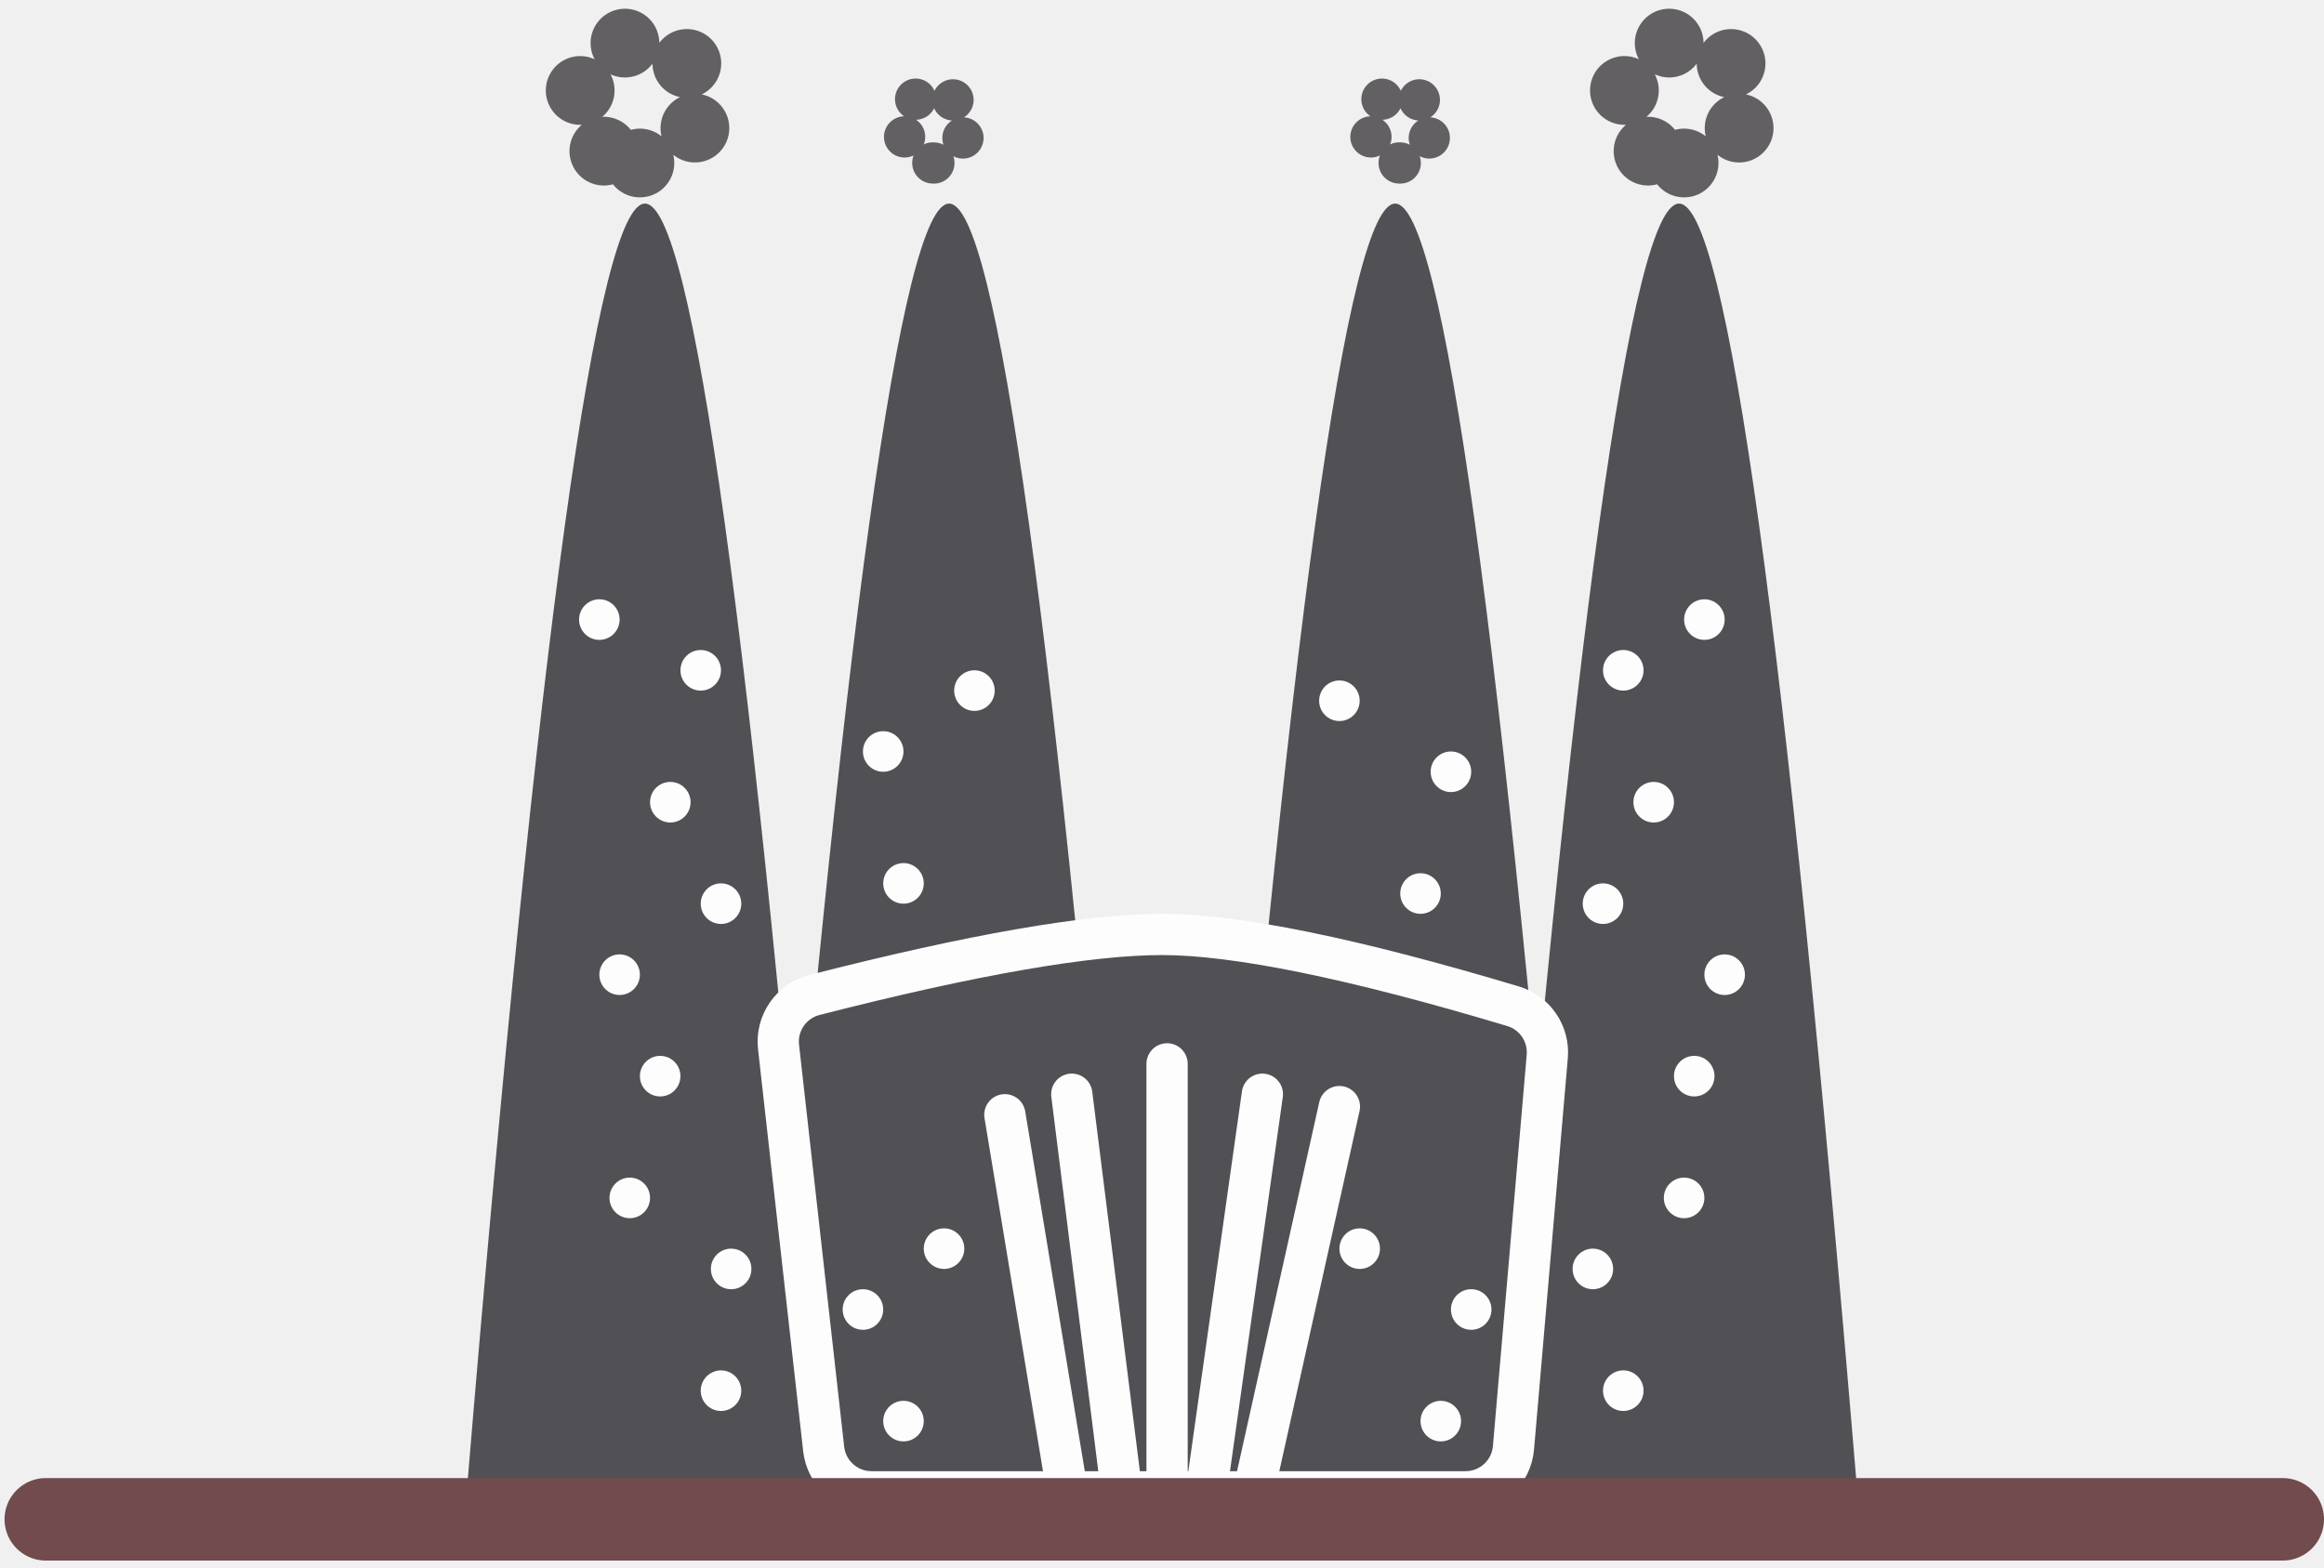
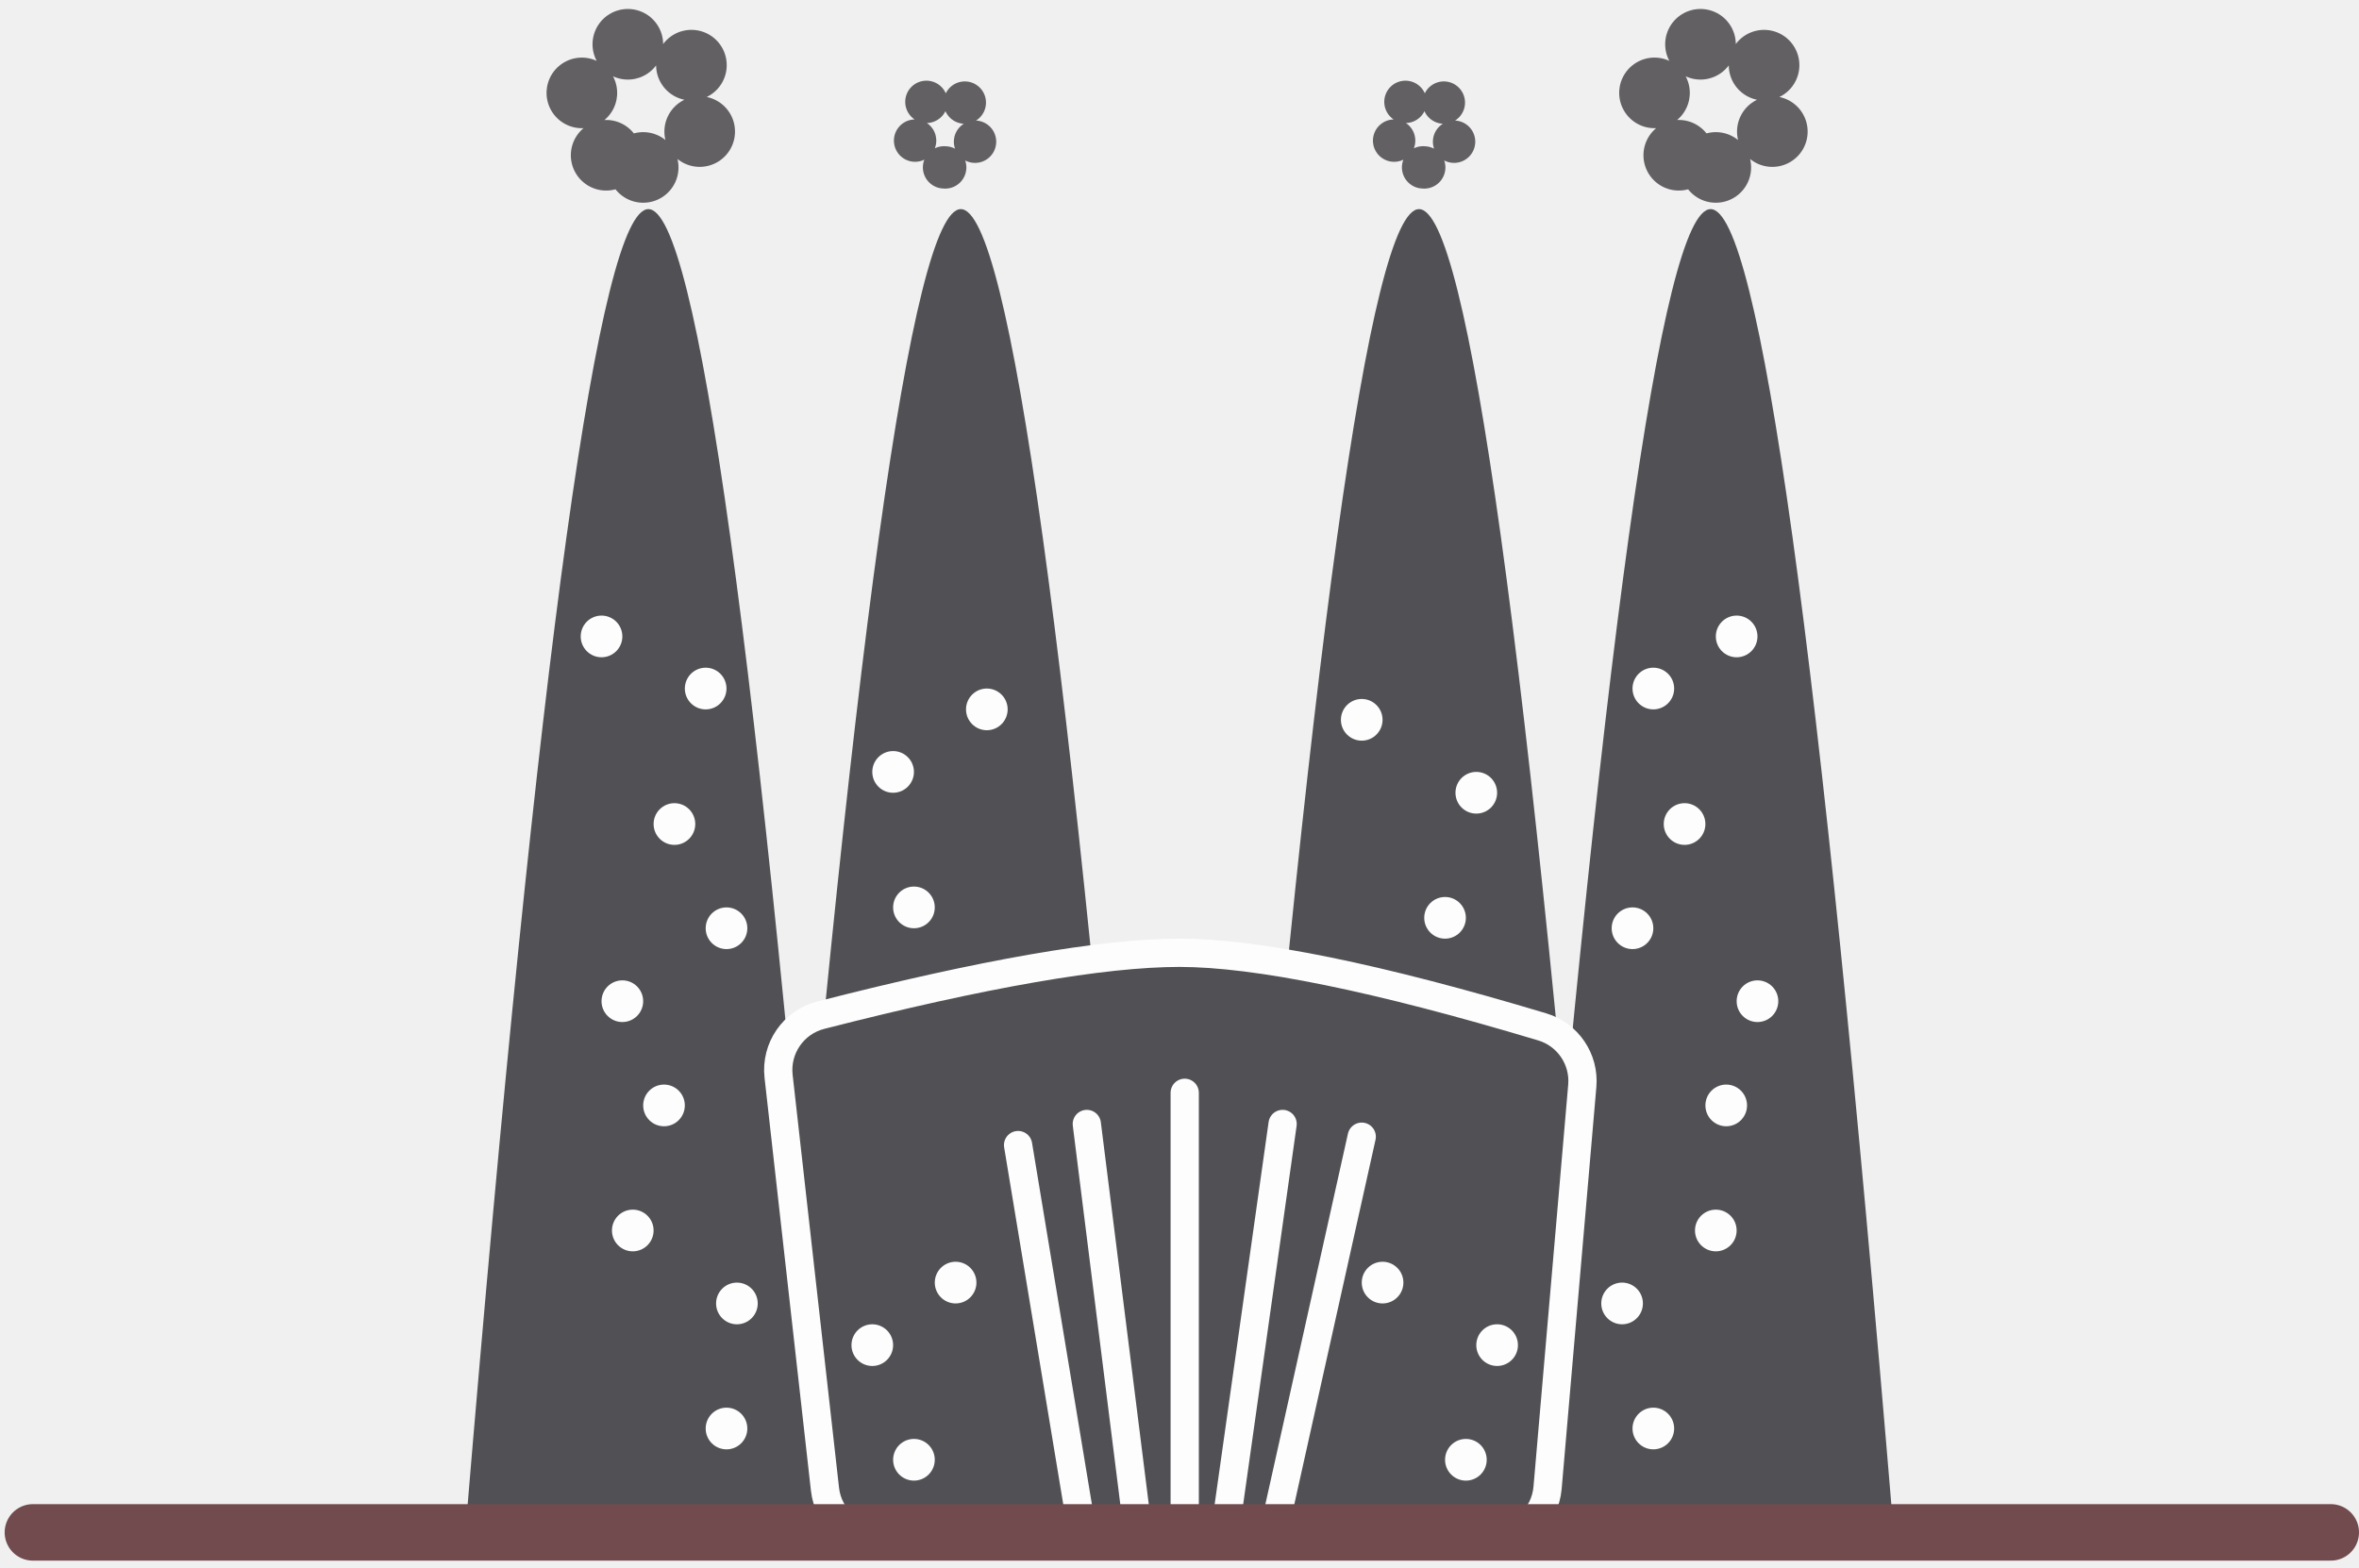
- <svg xmlns="http://www.w3.org/2000/svg" width="169px" height="114px" viewBox="0 0 169 114" version="1.1">
+ <svg xmlns="http://www.w3.org/2000/svg" width="167px" height="111px" viewBox="0 0 167 111" version="1.1">
  <g id="Page-1" stroke="none" stroke-width="1" fill="none" fill-rule="evenodd">
-     <g id="Home-Copy" transform="translate(-636, -557)">
+     <g id="Home-Copy" transform="translate(-637, -557)">
      <g id="BCN" transform="translate(639, 560)">
        <g id="Sagrada-familia" opacity="0.896" transform="translate(31, 0)">
          <path d="M12.901,11.807 C16.338,11.807 20.639,42.8 25.803,104.786 L0,104.786 C5.164,42.8 9.465,11.807 12.901,11.807 Z" id="Path-8" fill="#403E43" />
          <path d="M35.018,11.807 C38.455,11.807 42.755,42.8 47.92,104.786 L22.117,104.786 C27.281,42.8 31.582,11.807 35.018,11.807 Z" id="Path-8" fill="#403E43" />
          <path d="M88.099,11.807 C91.535,11.807 95.836,42.8 101,104.786 L75.197,104.786 C80.361,42.8 84.662,11.807 88.099,11.807 Z" id="Path-8" fill="#403E43" />
          <path d="M67.456,11.807 C70.893,11.807 75.193,42.8 80.358,104.786 L54.555,104.786 C59.719,42.8 64.02,11.807 67.456,11.807 Z" id="Path-8" fill="#403E43" />
-           <path d="M25.225,69.366 C23.534,69.799 22.42,71.412 22.615,73.147 L25.899,102.391 C26.098,104.161 27.596,105.5 29.378,105.5 L72.572,105.5 C74.388,105.5 75.903,104.111 76.059,102.301 L78.516,73.84 C78.659,72.188 77.623,70.663 76.035,70.186 C64.417,66.7 55.882,64.962 50.5,64.962 C45.142,64.962 36.698,66.427 25.225,69.366 Z" id="Rectangle" stroke="#FFFFFF" stroke-width="3" fill="#403E43" />
-           <path d="M43.939,76.582 L47.477,104.786" id="Line-3" stroke="#FFFFFF" stroke-width="3" stroke-linecap="round" />
-           <path d="M57.799,76.582 L53.818,104.786" id="Line-4" stroke="#FFFFFF" stroke-width="3" stroke-linecap="round" />
-           <path d="M39.073,78.076 L43.496,104.786" id="Line-5" stroke="#FFFFFF" stroke-width="3" stroke-linecap="round" />
-           <path d="M63.401,77.483 L57.319,104.786" id="Line-8" stroke="#FFFFFF" stroke-width="3" stroke-linecap="round" />
-           <path d="M50.869,74.375 L50.869,104.048" id="Line-2" stroke="#FFFFFF" stroke-width="3" stroke-linecap="round" />
+           <path d="M25.101,68.881 C23.168,69.376 21.896,71.22 22.118,73.203 L25.403,102.446 C25.63,104.47 27.341,106 29.378,106 L72.572,106 C74.647,106 76.378,104.412 76.557,102.344 L79.014,73.883 C79.177,71.995 77.993,70.252 76.179,69.708 C64.518,66.208 55.943,64.462 50.5,64.462 C45.09,64.462 36.611,65.933 25.101,68.881 Z" id="Rectangle" stroke="#FFFFFF" stroke-width="2" fill="#403E43" />
+           <path d="M43.939,76.582 L47.477,104.786" id="Line-3" stroke="#FFFFFF" stroke-width="2" stroke-linecap="round" />
+           <path d="M57.799,76.582 L53.818,104.786" id="Line-4" stroke="#FFFFFF" stroke-width="2" stroke-linecap="round" />
+           <path d="M39.073,78.076 L43.496,104.786" id="Line-5" stroke="#FFFFFF" stroke-width="2" stroke-linecap="round" />
+           <path d="M63.401,77.483 L57.319,104.786" id="Line-8" stroke="#FFFFFF" stroke-width="2" stroke-linecap="round" />
+           <path d="M50.869,74.375 L50.869,104.048" id="Line-2" stroke="#FFFFFF" stroke-width="2" stroke-linecap="round" />
          <path d="M12.533,8.855 C14.976,8.855 16.956,6.873 16.956,4.428 C16.956,1.982 14.976,0 12.533,0 C10.09,0 8.109,1.982 8.109,4.428 C8.109,6.873 10.09,8.855 12.533,8.855 Z" id="Oval" stroke="#535054" stroke-width="5" stroke-linecap="round" stroke-linejoin="round" stroke-dasharray="0,5" />
          <path d="M88.467,8.855 C90.91,8.855 92.891,6.873 92.891,4.428 C92.891,1.982 90.91,0 88.467,0 C86.024,0 84.044,1.982 84.044,4.428 C84.044,6.873 86.024,8.855 88.467,8.855 Z" id="Oval" stroke="#535054" stroke-width="5" stroke-linecap="round" stroke-dasharray="0,5" />
          <path d="M67.825,8.855 C69.046,8.855 70.036,7.699 70.036,6.272 C70.036,4.846 69.046,3.69 67.825,3.69 C66.603,3.69 65.613,4.846 65.613,6.272 C65.613,7.699 66.603,8.855 67.825,8.855 Z" id="Oval" stroke="#535054" stroke-width="3" stroke-linecap="round" stroke-linejoin="round" stroke-dasharray="0,3" />
          <path d="M33.912,8.855 C35.134,8.855 36.124,7.699 36.124,6.272 C36.124,4.846 35.134,3.69 33.912,3.69 C32.691,3.69 31.701,4.846 31.701,6.272 C31.701,7.699 32.691,8.855 33.912,8.855 Z" id="Oval" stroke="#535054" stroke-width="3" stroke-linecap="round" stroke-linejoin="round" stroke-dasharray="0,3" />
          <ellipse id="Oval" fill="#FFFFFF" cx="18.431" cy="98.145" rx="1.474" ry="1.476" />
          <ellipse id="Oval" fill="#FFFFFF" cx="11.796" cy="84.124" rx="1.474" ry="1.476" />
          <ellipse id="Oval" fill="#FFFFFF" cx="19.168" cy="89.29" rx="1.474" ry="1.476" />
          <ellipse id="Oval" fill="#FFFFFF" cx="70.774" cy="100.359" rx="1.474" ry="1.476" />
          <ellipse id="Oval" fill="#FFFFFF" cx="64.876" cy="87.814" rx="1.474" ry="1.476" />
          <ellipse id="Oval" fill="#FFFFFF" cx="72.985" cy="92.241" rx="1.474" ry="1.476" />
          <ellipse id="Oval" fill="#FFFFFF" cx="14.745" cy="55.345" rx="1.474" ry="1.476" />
          <ellipse id="Oval" fill="#FFFFFF" cx="9.584" cy="42.062" rx="1.474" ry="1.476" />
          <ellipse id="Oval" fill="#FFFFFF" cx="16.956" cy="45.752" rx="1.474" ry="1.476" />
          <ellipse id="Oval" fill="#FFFFFF" cx="69.299" cy="61.986" rx="1.474" ry="1.476" />
          <ellipse id="Oval" fill="#FFFFFF" cx="63.401" cy="47.966" rx="1.474" ry="1.476" />
          <ellipse id="Oval" fill="#FFFFFF" cx="71.511" cy="53.131" rx="1.474" ry="1.476" />
          <ellipse id="Oval" fill="#FFFFFF" cx="89.204" cy="75.269" rx="1.474" ry="1.476" />
          <ellipse id="Oval" fill="#FFFFFF" cx="82.569" cy="62.724" rx="1.474" ry="1.476" />
          <ellipse id="Oval" fill="#FFFFFF" cx="91.416" cy="67.89" rx="1.474" ry="1.476" />
          <ellipse id="Oval" fill="#FFFFFF" transform="translate(84.0438, 98.14483) scale(1, -1) translate(-84.0438, -98.14483) " cx="84.044" cy="98.145" rx="1.474" ry="1.476" />
          <ellipse id="Oval" fill="#FFFFFF" transform="translate(88.46715, 84.12414) scale(1, -1) translate(-88.46715, -84.12414) " cx="88.467" cy="84.124" rx="1.474" ry="1.476" />
          <ellipse id="Oval" fill="#FFFFFF" transform="translate(81.83212, 89.28965) scale(1, -1) translate(-81.83212, -89.28965) " cx="81.832" cy="89.29" rx="1.474" ry="1.476" />
          <ellipse id="Oval" fill="#FFFFFF" transform="translate(31.70073, 100.3586) scale(1, -1) translate(-31.70073, -100.3586) " cx="31.701" cy="100.359" rx="1.474" ry="1.476" />
          <ellipse id="Oval" fill="#FFFFFF" transform="translate(34.64964, 87.81379) scale(1, -1) translate(-34.64964, -87.81379) " cx="34.65" cy="87.814" rx="1.474" ry="1.476" />
          <ellipse id="Oval" fill="#FFFFFF" transform="translate(28.75183, 92.24138) scale(1, -1) translate(-28.75183, -92.24138) " cx="28.752" cy="92.241" rx="1.474" ry="1.476" />
          <ellipse id="Oval" fill="#FFFFFF" transform="translate(86.25547, 55.34483) scale(1, -1) translate(-86.25547, -55.34483) " cx="86.255" cy="55.345" rx="1.474" ry="1.476" />
          <ellipse id="Oval" fill="#FFFFFF" transform="translate(89.94161, 42.06207) scale(1, -1) translate(-89.94161, -42.06207) " cx="89.942" cy="42.062" rx="1.474" ry="1.476" />
          <ellipse id="Oval" fill="#FFFFFF" transform="translate(84.0438, 45.75172) scale(1, -1) translate(-84.0438, -45.75172) " cx="84.044" cy="45.752" rx="1.474" ry="1.476" />
          <ellipse id="Oval" fill="#FFFFFF" transform="translate(31.70073, 61.24828) scale(1, -1) translate(-31.70073, -61.24828) " cx="31.701" cy="61.248" rx="1.474" ry="1.476" />
          <ellipse id="Oval" fill="#FFFFFF" transform="translate(36.86131, 47.22759) scale(1, -1) translate(-36.86131, -47.22759) " cx="36.861" cy="47.228" rx="1.474" ry="1.476" />
          <ellipse id="Oval" fill="#FFFFFF" transform="translate(30.22628, 51.65517) scale(1, -1) translate(-30.22628, -51.65517) " cx="30.226" cy="51.655" rx="1.474" ry="1.476" />
          <ellipse id="Oval" fill="#FFFFFF" transform="translate(14.0073, 75.26897) scale(1, -1) translate(-14.0073, -75.26897) " cx="14.007" cy="75.269" rx="1.474" ry="1.476" />
          <ellipse id="Oval" fill="#FFFFFF" transform="translate(18.43066, 62.72414) scale(1, -1) translate(-18.43066, -62.72414) " cx="18.431" cy="62.724" rx="1.474" ry="1.476" />
          <ellipse id="Oval" fill="#FFFFFF" transform="translate(11.05839, 67.88966) scale(1, -1) translate(-11.05839, -67.88966) " cx="11.058" cy="67.89" rx="1.474" ry="1.476" />
        </g>
-         <path d="M163,107.5 L0.33,107.5" id="Line-17" stroke="#714B4E" stroke-width="6" stroke-linecap="round" />
+         <path d="M163,105.5 L0.33,105.5" id="Line-17" stroke="#714B4E" stroke-width="4" stroke-linecap="round" />
      </g>
    </g>
  </g>
</svg>
